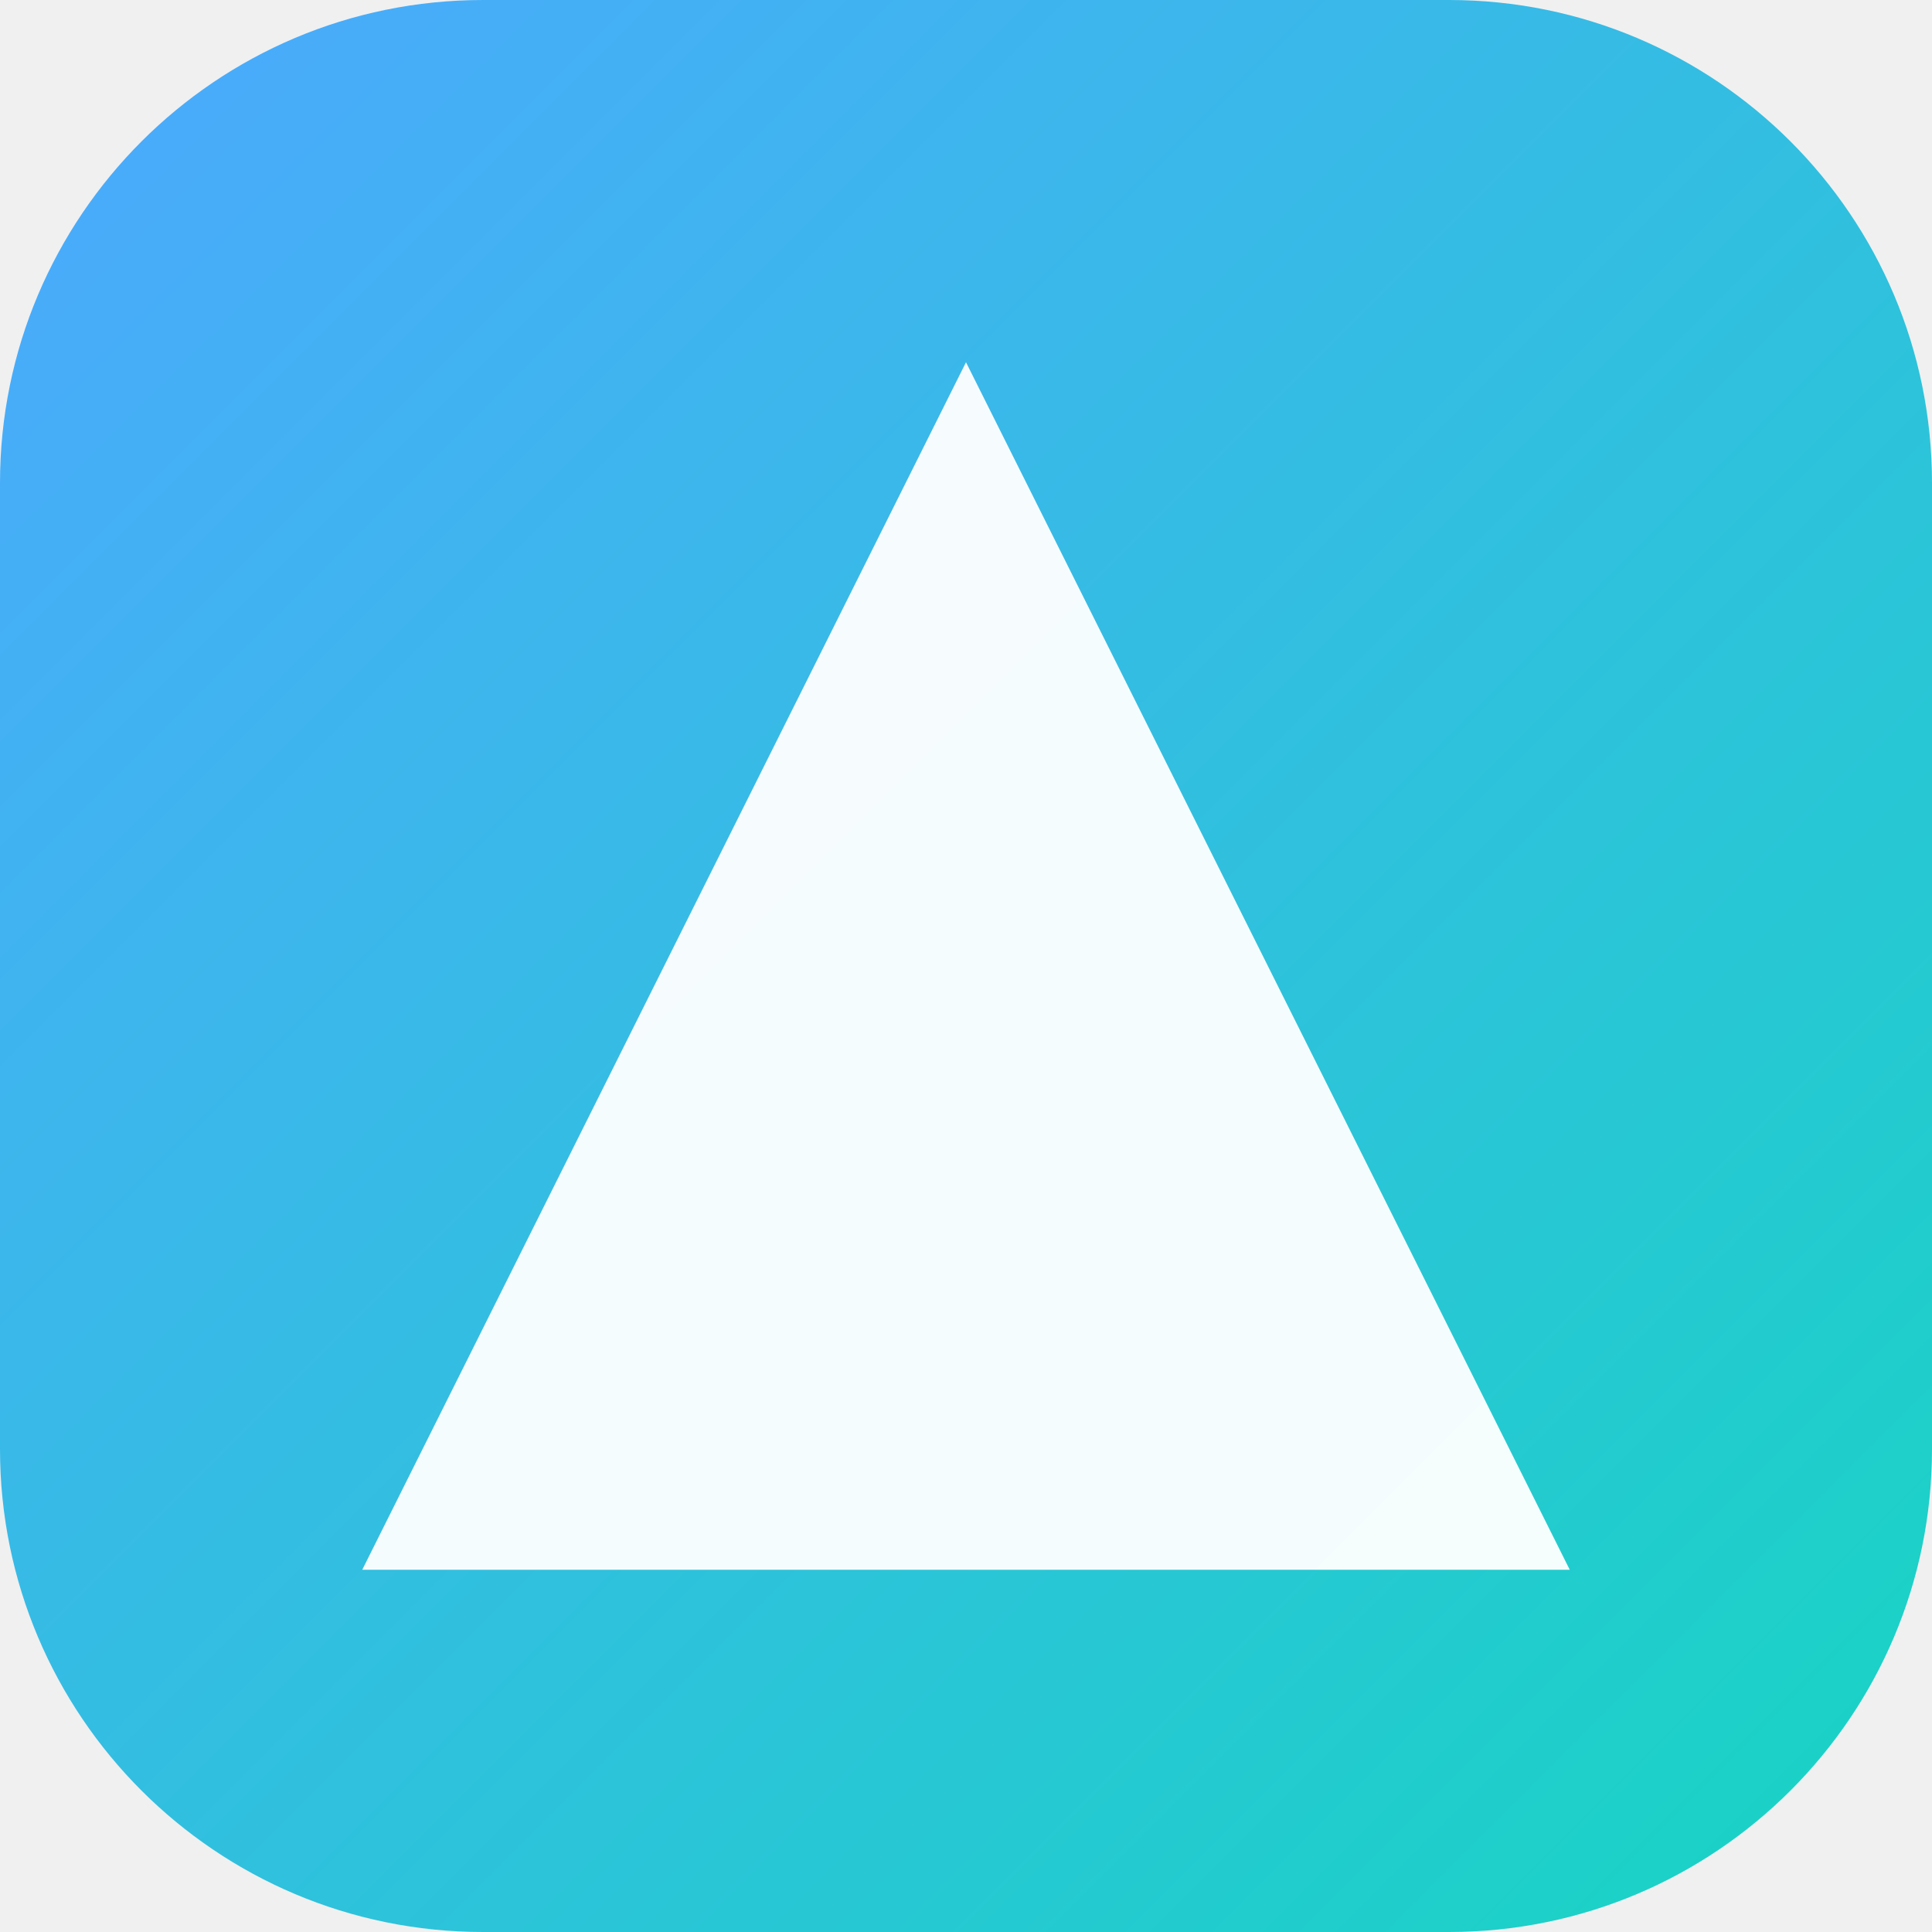
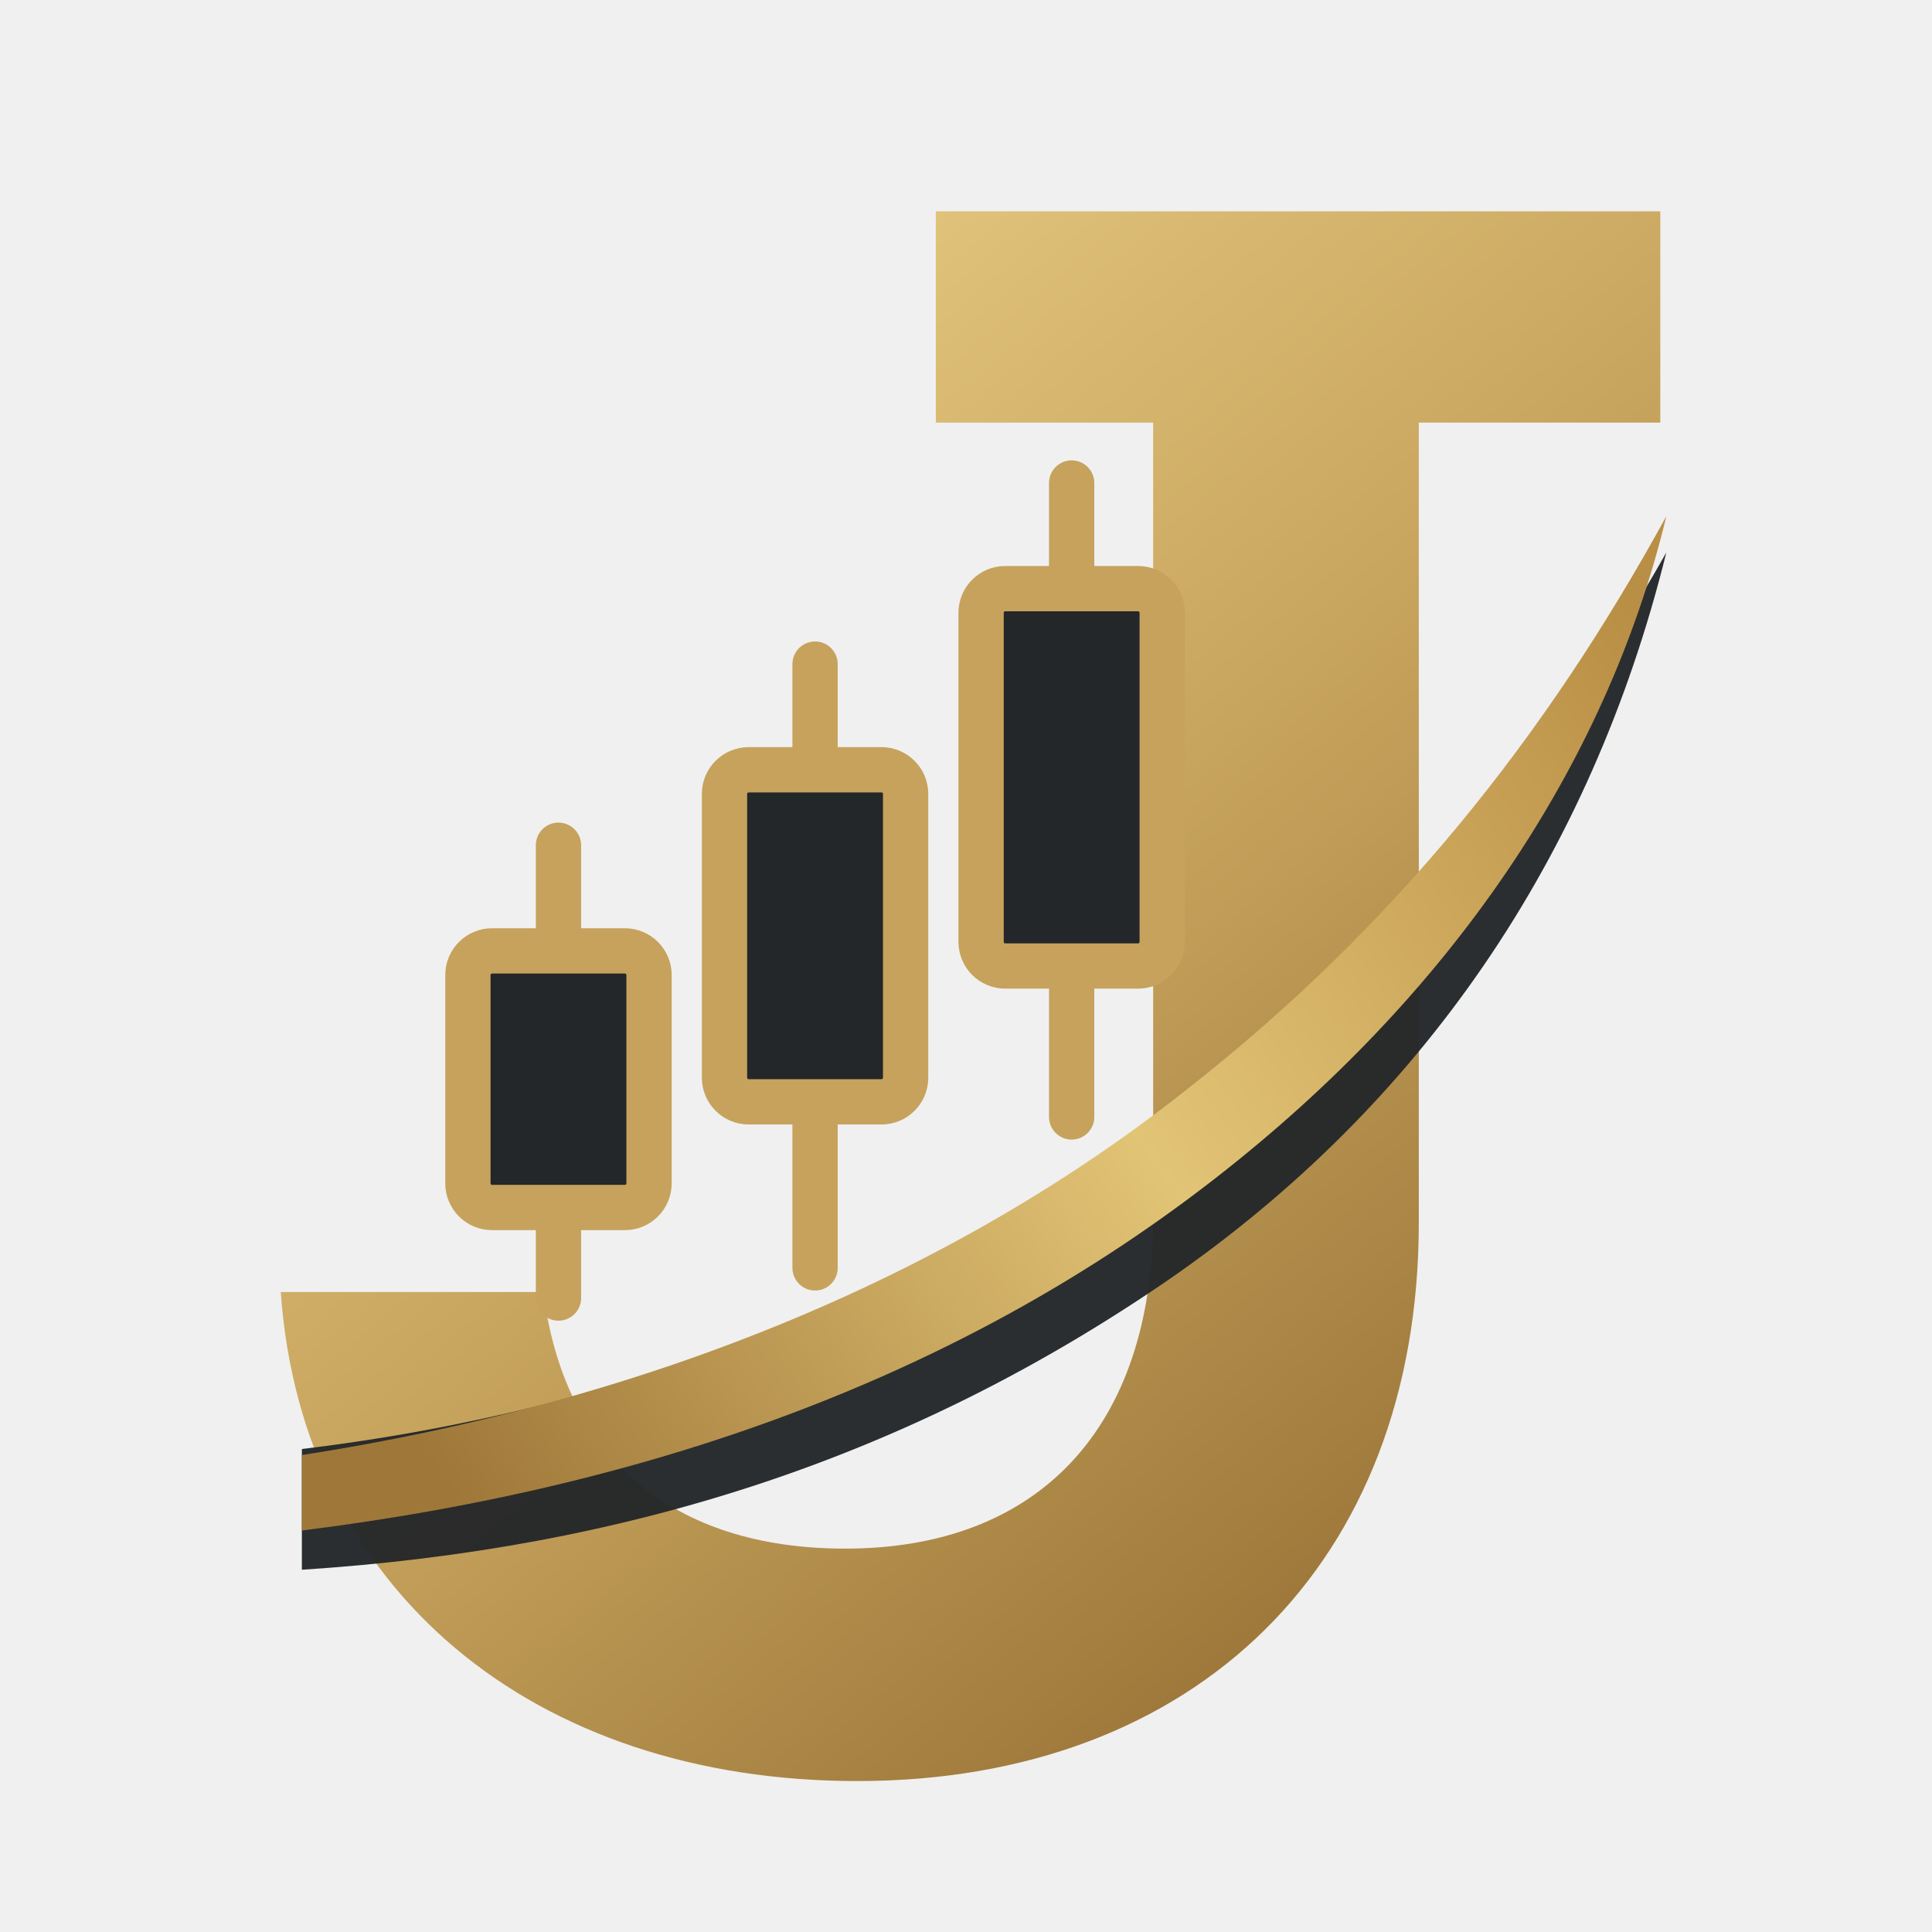
- <svg xmlns="http://www.w3.org/2000/svg" viewBox="0 0 32 32">
+ <svg xmlns="http://www.w3.org/2000/svg" viewBox="0 0 64 64" role="img" aria-label="Jarvis Finance">
  <defs>
-     <linearGradient id="g" x1="0" y1="0" x2="1" y2="1">
-       <stop offset="0" stop-color="#4da8ff" />
-       <stop offset="1" stop-color="#17d5c2" />
+     <linearGradient id="gold" x1="10" y1="8" x2="52" y2="58" gradientUnits="userSpaceOnUse">
+       <stop offset="0" stop-color="#f0d58c" />
+       <stop offset="0.48" stop-color="#c9a65f" />
+       <stop offset="1" stop-color="#8d672d" />
+     </linearGradient>
+     <linearGradient id="goldSoft" x1="14" y1="48" x2="54" y2="20" gradientUnits="userSpaceOnUse">
+       <stop offset="0" stop-color="#9f7839" />
+       <stop offset="0.52" stop-color="#e2c476" />
+       <stop offset="1" stop-color="#b98e45" />
    </linearGradient>
  </defs>
-   <rect width="32" height="32" rx="8" fill="url(#g)" />
-   <path d="M16 6 L26 26 H6 Z" fill="#fff" opacity=".95" />
+   <path d="M31 7H55V14H47V40.5C47 51.8 39.6 59 28.4 59C17.7 59 10 52.7 9.3 42.8H18C18.7 48.3 22.3 51.3 28 51.3C34.4 51.3 38.2 47.3 38.2 40.3V14H31V7Z" fill="url(#gold)" />
+   <g stroke="#c6a25c" stroke-width="1.5" stroke-linecap="round">
+     <path d="M18.5 28V43" />
+     <rect x="15.5" y="31.5" width="6" height="8.5" rx="0.8" fill="#24272a" />
+     <path d="M27 22V42" />
+     <rect x="24" y="25.5" width="6" height="11" rx="0.8" fill="#24272a" />
+     <path d="M35.5 16V37" />
+     <rect x="32.5" y="19.5" width="6" height="12.5" rx="0.8" fill="#24272a" />
+   </g>
+   <path d="M10 48C20.8 46.7 30.8 42.8 38.7 36.9C45.9 31.6 51.2 25.4 55.2 18.3C52.7 28.4 47.1 36.6 38.7 42.4C30.1 48.3 20.8 51.3 10 52Z" fill="#232629" opacity="0.96" />
+   <path d="M10 48.2C21.6 46.4 31.6 42.2 39.3 36.1C46.2 30.7 51.2 24.4 55.2 17.1C53.2 25.4 48 33 40.3 39C32.1 45.4 22 49.2 10 50.7Z" fill="url(#goldSoft)" />
</svg>
